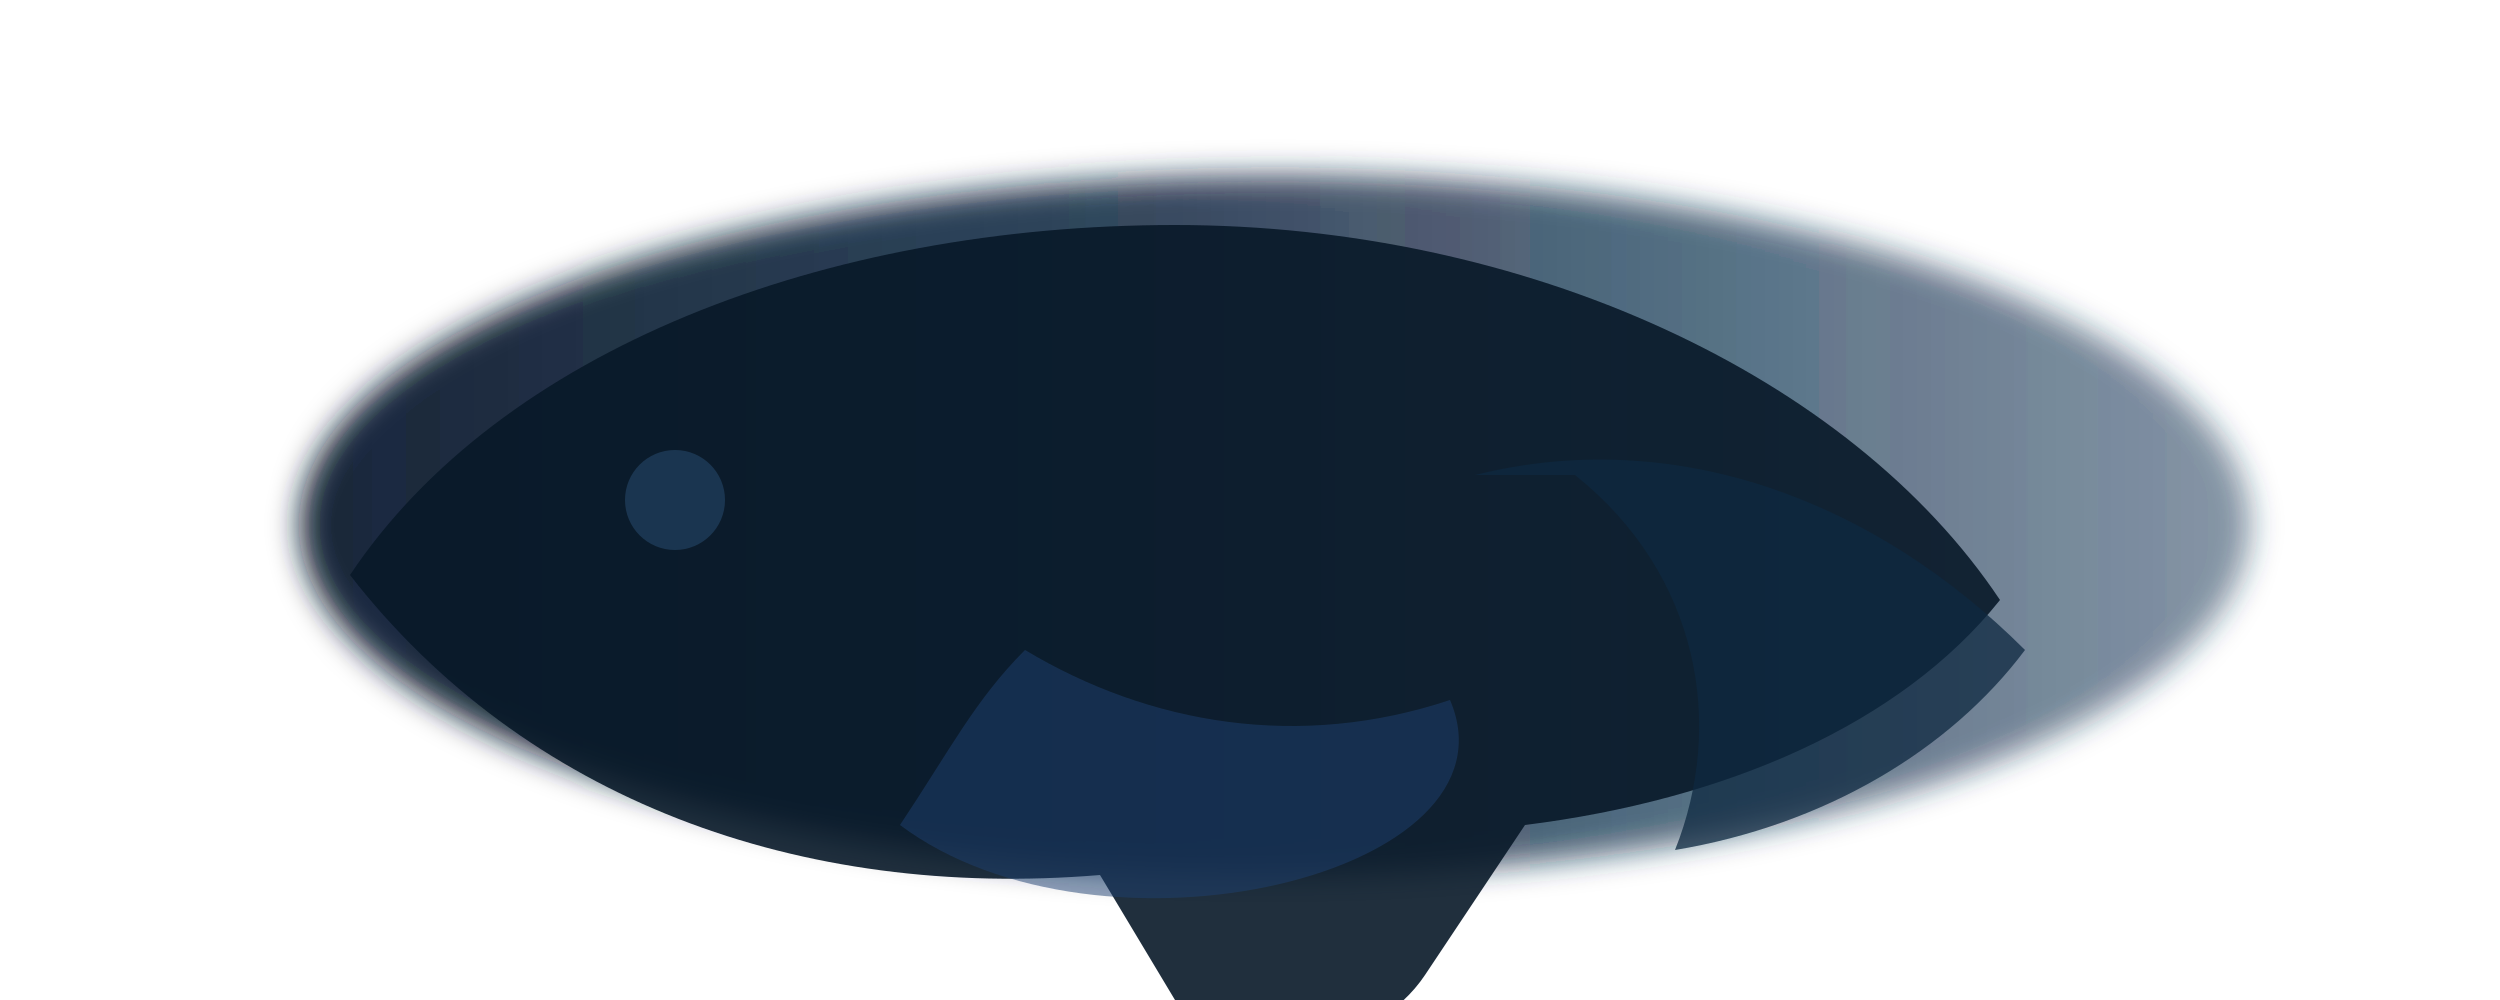
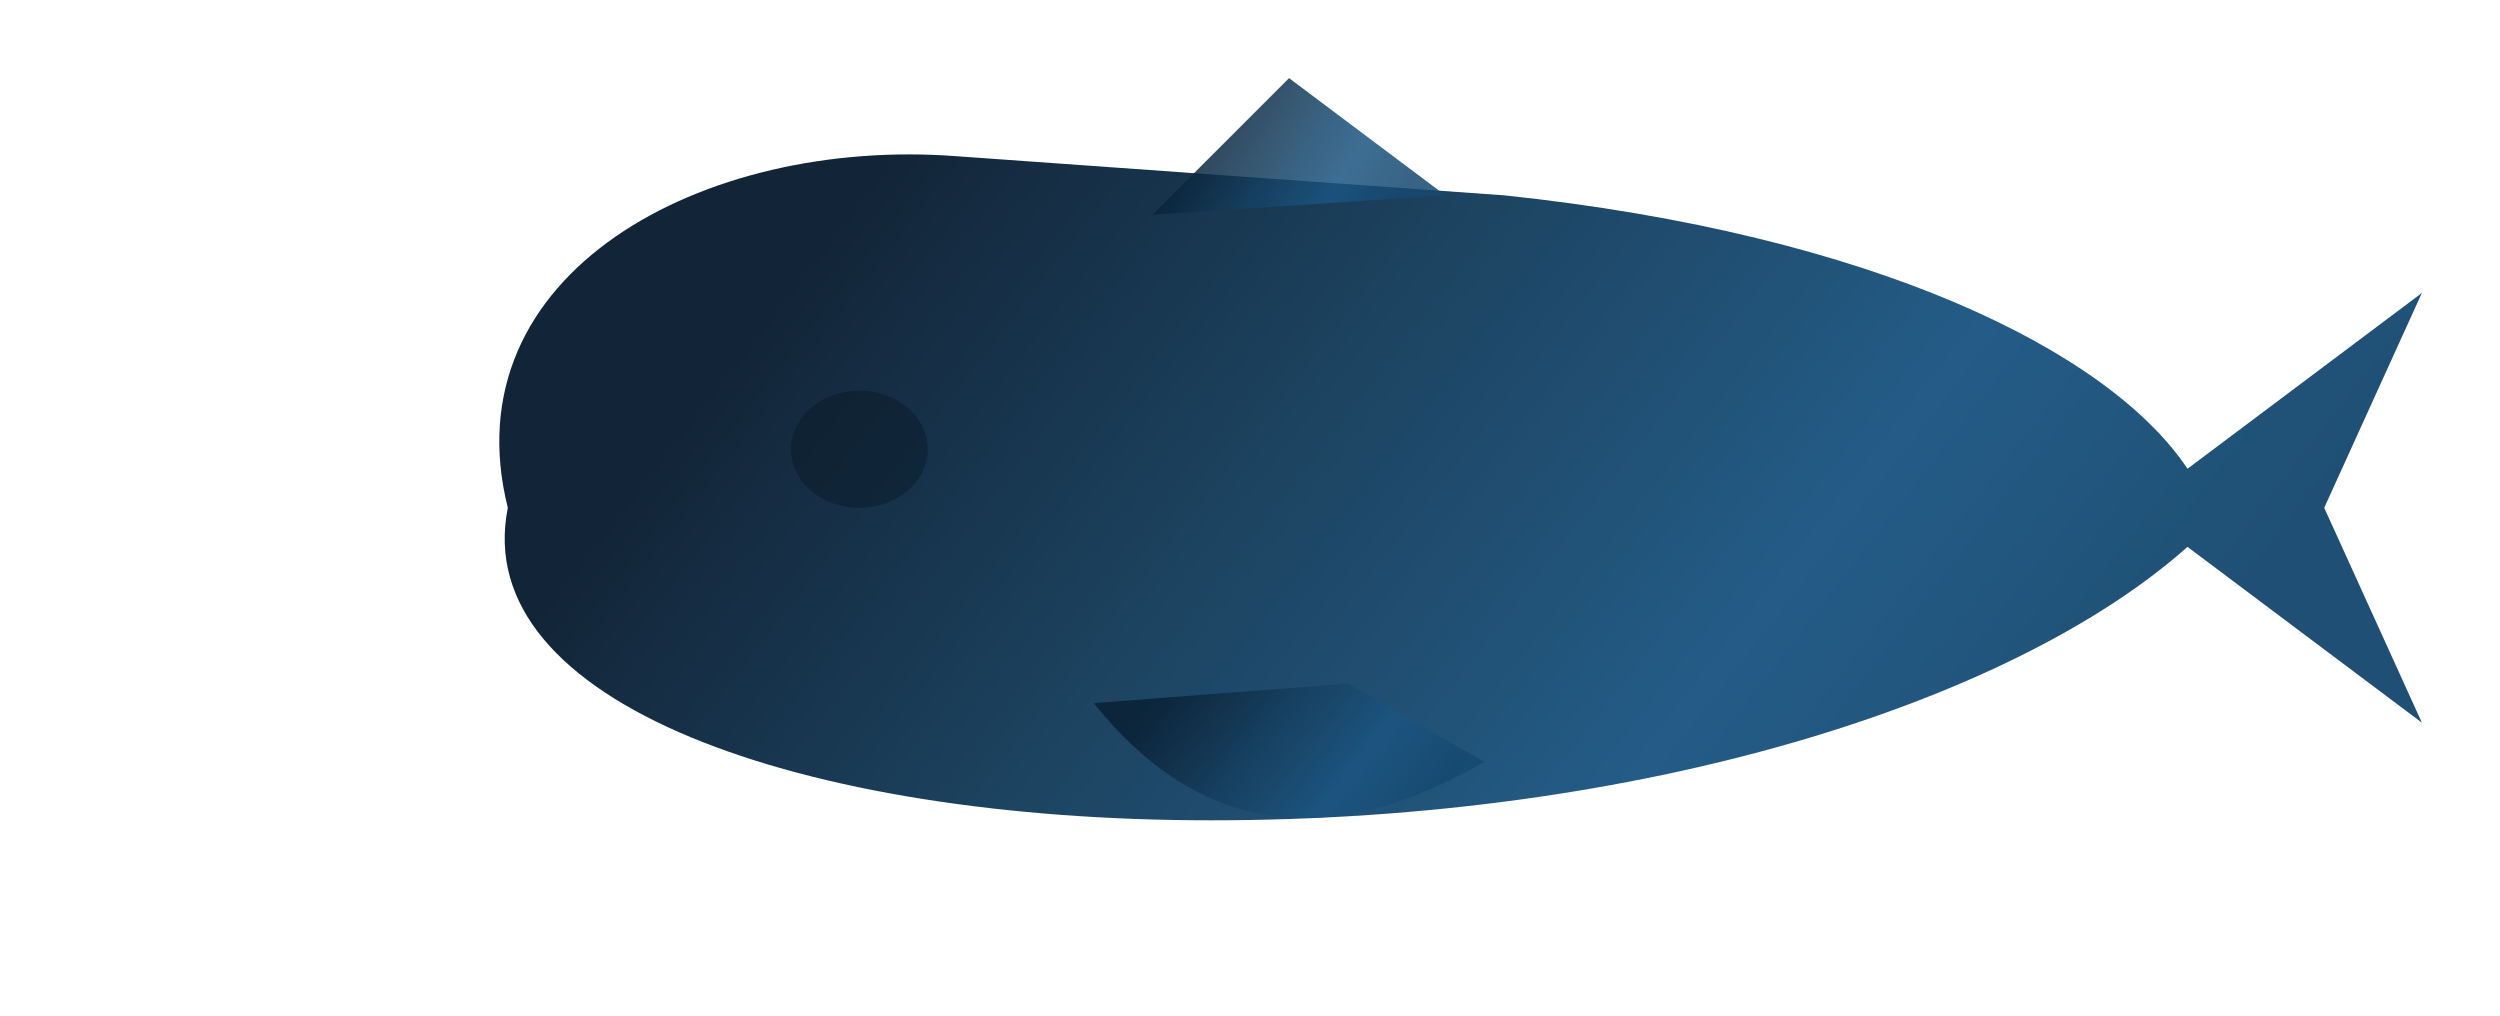
- <svg xmlns="http://www.w3.org/2000/svg" viewBox="0 0 200 80" aria-hidden="true">
+ <svg xmlns="http://www.w3.org/2000/svg" viewBox="0 0 256 104" aria-hidden="true">
  <defs>
-     <linearGradient id="bf" x1="0%" y1="50%" x2="100%" y2="50%">
-       <stop offset="0%" stop-color="#0a1a2e" stop-opacity="0.95" />
-       <stop offset="45%" stop-color="#122a44" stop-opacity="0.85" />
-       <stop offset="100%" stop-color="#1e3d5c" stop-opacity="0.55" />
+     <linearGradient id="uwFishMass" x1="10%" y1="40%" x2="92%" y2="62%">
+       <stop offset="0%" stop-color="#081c30" />
+       <stop offset="38%" stop-color="#143d5c" />
+       <stop offset="72%" stop-color="#1b5582" />
+       <stop offset="100%" stop-color="#16486e" />
    </linearGradient>
-     <filter id="sg" x="-20%" y="-20%" width="140%" height="140%">
-       <feGaussianBlur stdDeviation="1.2" />
-     </filter>
  </defs>
-   <ellipse cx="102" cy="42" rx="78" ry="28" fill="url(#bf)" filter="url(#sg)" />
-   <path fill="#081828" opacity="0.9" d="M28 46c12-18 38-28 66-28 28 0 54 12 66 30-8 10-22 16-38 18l-8 12c-4 6-14 8-20 2l-6-10c-24 2-46-6-60-24z" />
-   <path fill="#0d2840" opacity="0.75" d="M118 38c16-4 32 2 44 14-6 8-16 14-28 16 4-10 2-22-8-30l-8 0z" />
-   <circle cx="54" cy="40" r="4" fill="#1a3550" />
-   <path fill="#1e4070" opacity="0.5" d="M82 52c10 6 22 8 34 4 6 14-28 22-44 10 4-6 6-10 10-14z" />
+   <g fill="url(#uwFishMass)">
+     <path opacity="0.96" d="M 52 52          C 46 28 72 14 98 16          L 154 20          C 192 24 216 36 224 48          L 248 30          L 238 52          L 248 74          L 224 56          C 206 72 168 84 124 84          C 82 84 48 72 52 52 Z" />
+     <path opacity="0.85" d="M 118 22 L 132 8 L 148 20 Z" />
+     <path opacity="0.78" d="M 112 72 Q 128 92 152 78 L 138 70 Z" />
+     <ellipse cx="88" cy="46" rx="7" ry="6" fill="#071624" opacity="0.45" />
+   </g>
</svg>
